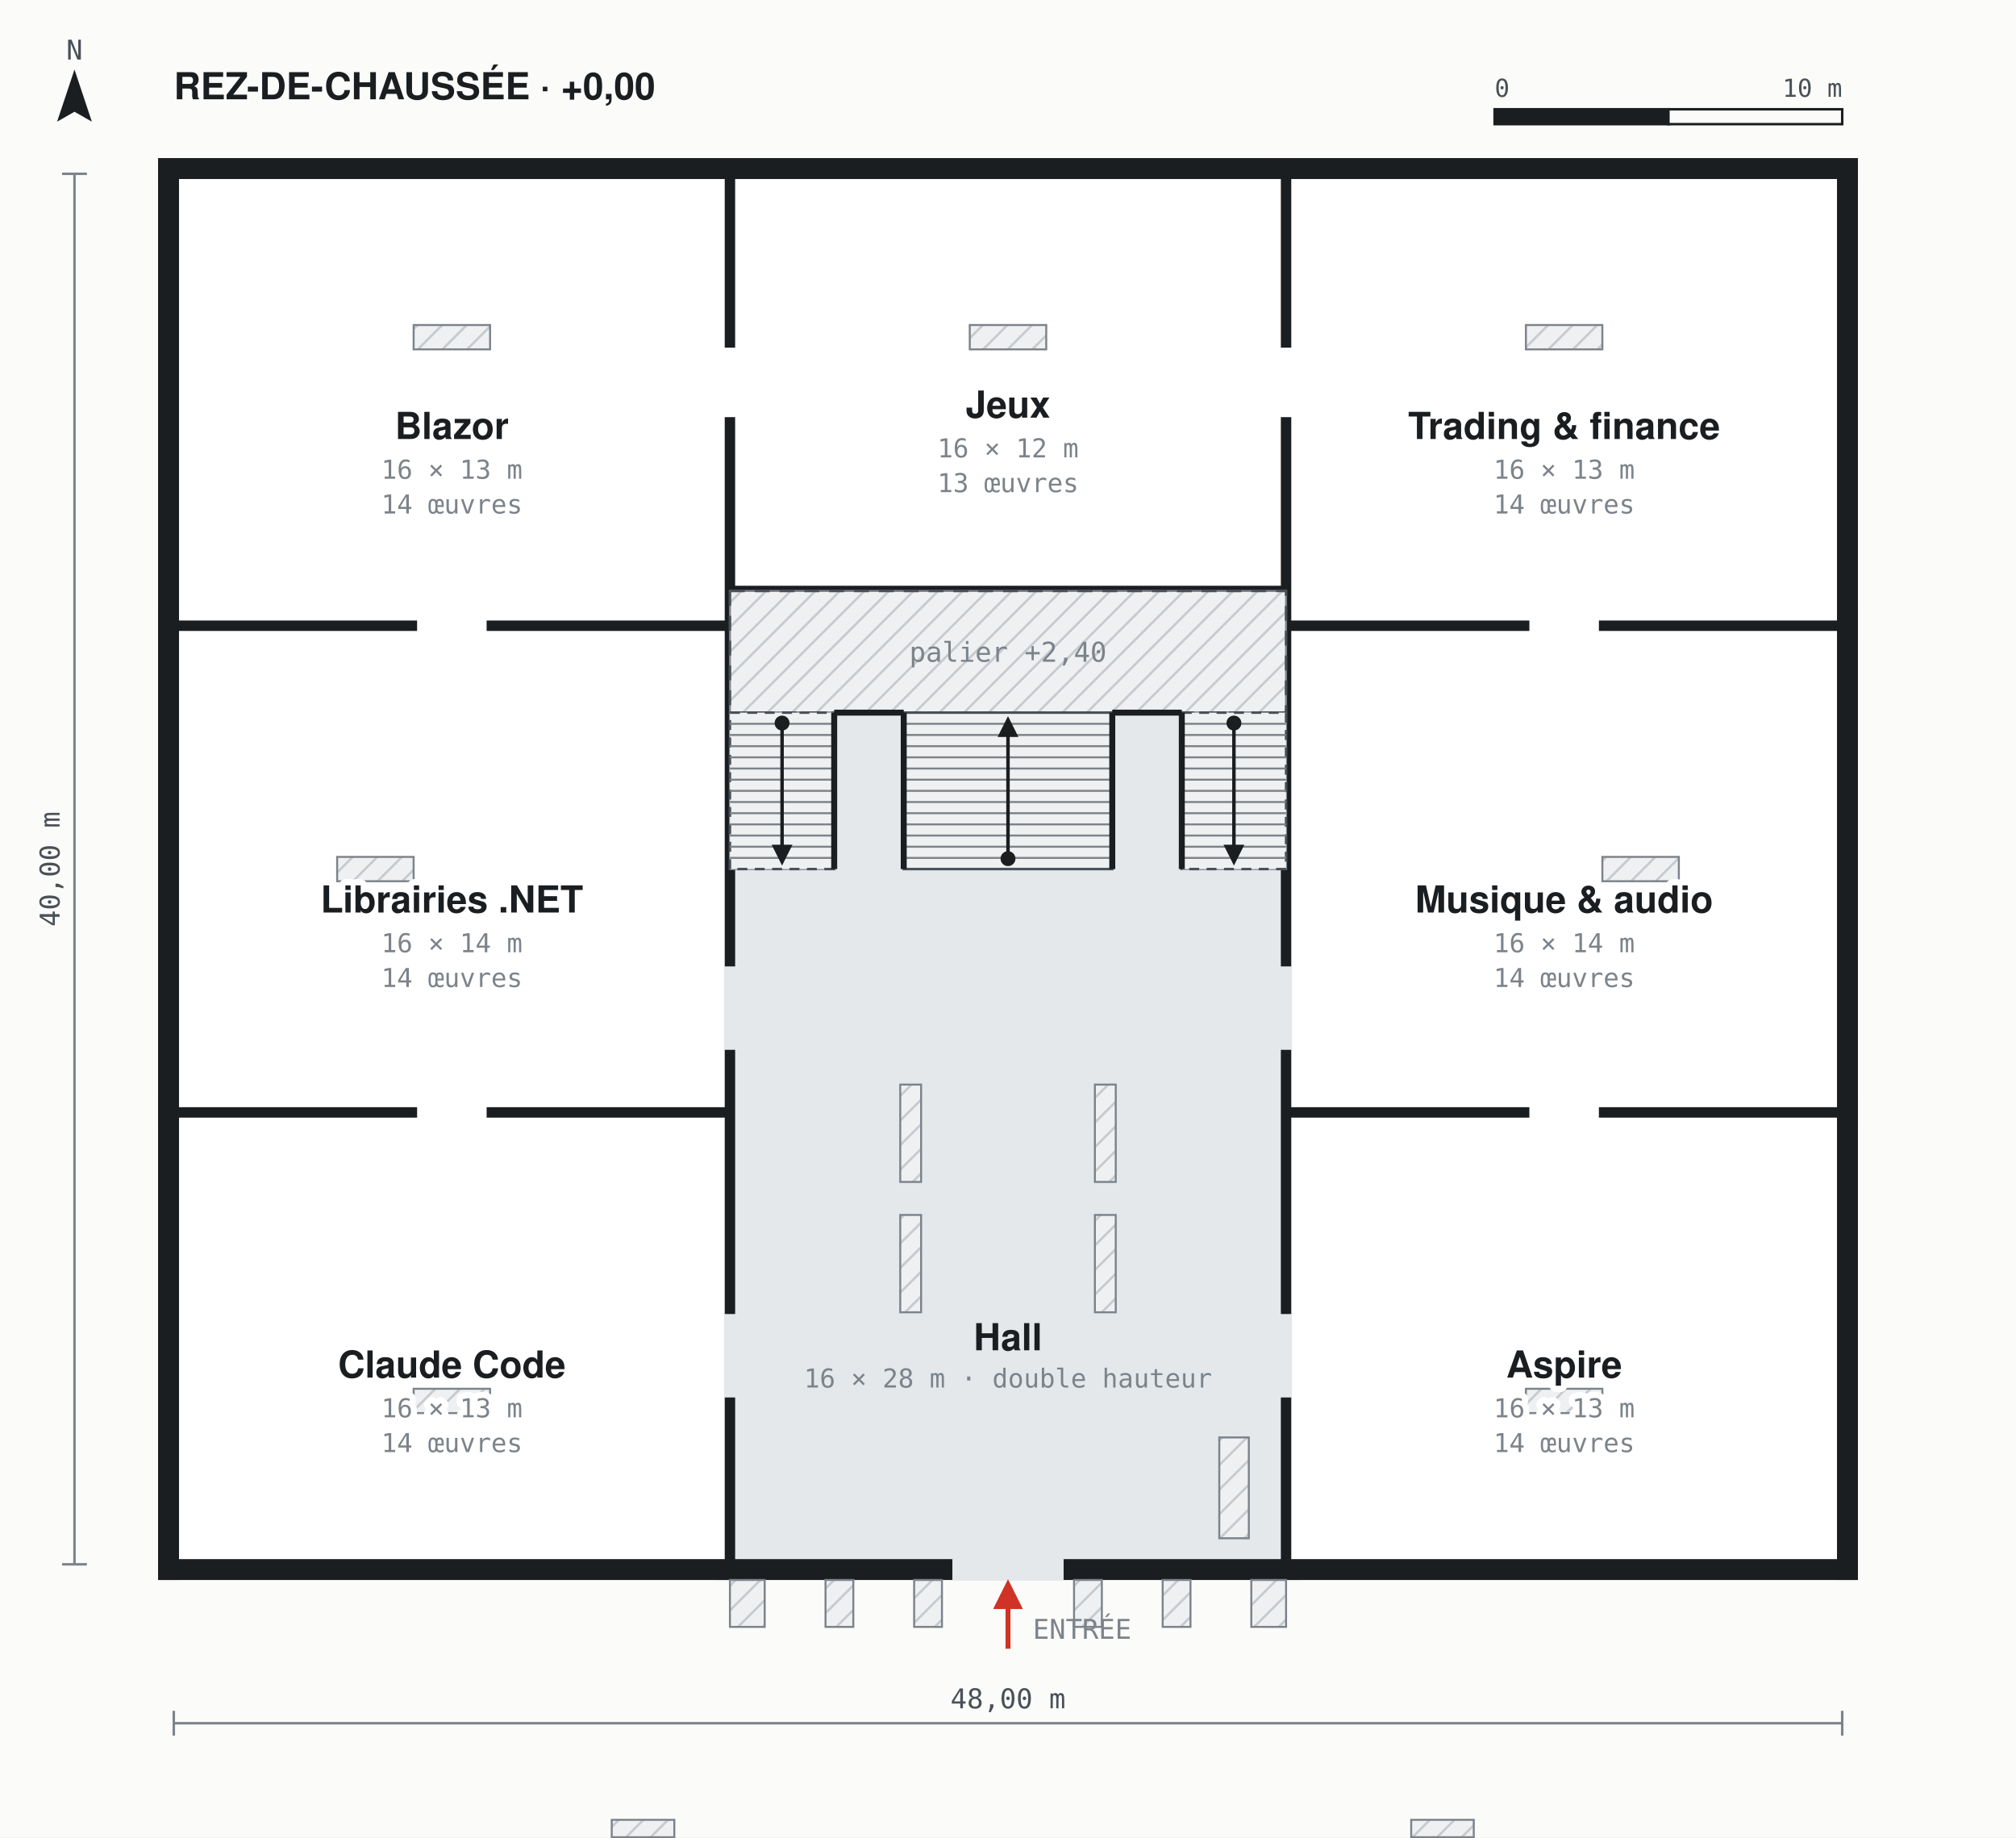
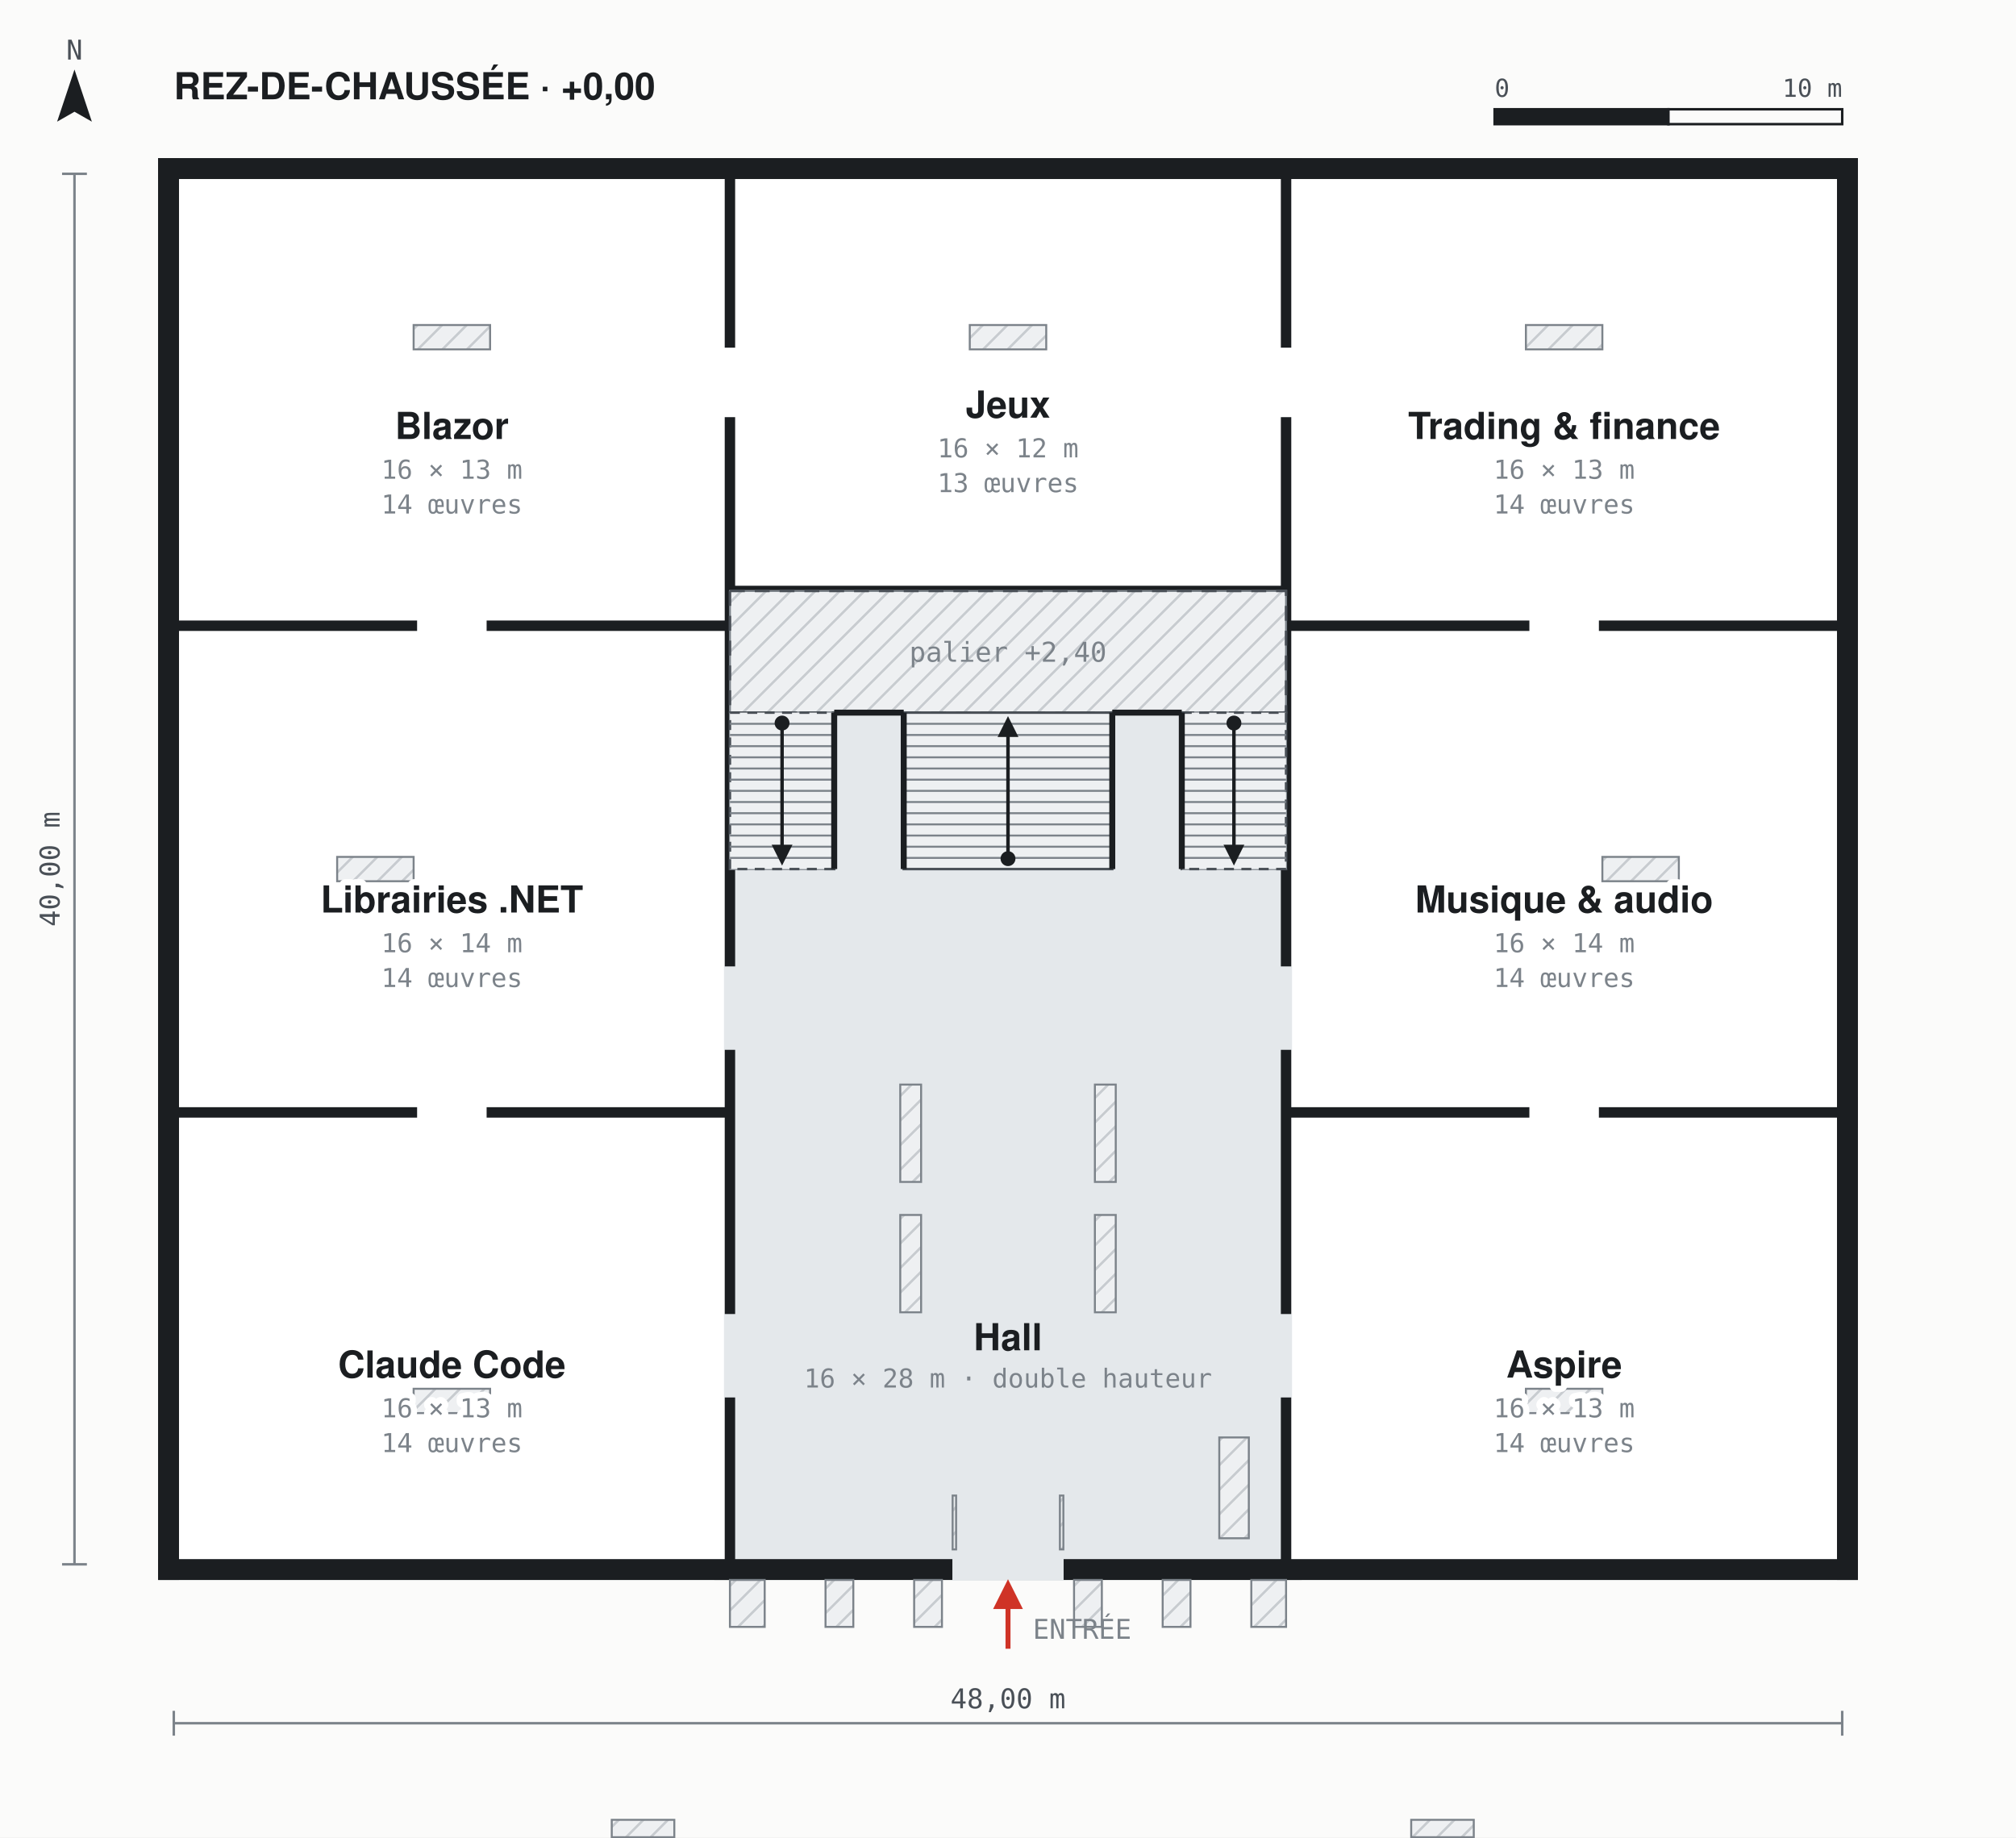
<svg xmlns="http://www.w3.org/2000/svg" viewBox="-70 -70 812 740" width="812" height="740" role="img" aria-label="Musée GitHub, Rez-de-chaussée">
  <style>.lbl{font-family:Archivo,Helvetica,Arial,sans-serif;font-weight:650;fill:#1B1E21}.cap{font-family:'IBM Plex Mono',Menlo,monospace;fill:#7C838A}.dim{font-family:'IBM Plex Mono',Menlo,monospace;fill:#4A5057}</style>
  <defs>
    <pattern id="closed" width="7" height="7" patternUnits="userSpaceOnUse" patternTransform="rotate(45)">
      <rect width="7" height="7" fill="#EEF0F2" />
      <line x1="0" y1="0" x2="0" y2="7" stroke="#C9CDD1" stroke-width="2" />
    </pattern>
    <marker id="fleche" viewBox="0 0 10 10" refX="5" refY="5" markerWidth="6" markerHeight="6" orient="auto">
      <path d="M0,0 L10,5 L0,10 z" fill="#1B1E21" />
    </marker>
    <marker id="fleche-r" viewBox="0 0 10 10" refX="5" refY="5" markerWidth="6" markerHeight="6" orient="auto">
      <path d="M0,0 L10,5 L0,10 z" fill="#CF3326" />
    </marker>
  </defs>
  <rect x="-70" y="-70" width="812" height="740" fill="#FBFBFA" />
  <rect x="-6.3" y="-6.3" width="684.6" height="8.4" fill="#1B1E21" />
  <rect x="-6.3" y="557.9" width="684.6" height="8.4" fill="#1B1E21" />
  <rect x="-6.3" y="-6.3" width="8.4" height="572.6" fill="#1B1E21" />
  <rect x="669.9" y="-6.3" width="8.4" height="572.6" fill="#1B1E21" />
  <rect x="-6.3" y="-6.3" width="236.6" height="194.6" fill="#1B1E21" />
  <rect x="-6.3" y="175.7" width="236.6" height="208.6" fill="#1B1E21" />
  <rect x="-6.3" y="371.7" width="236.6" height="194.6" fill="#1B1E21" />
  <rect x="217.7" y="-6.3" width="236.6" height="180.6" fill="#1B1E21" />
  <rect x="441.7" y="-6.3" width="236.6" height="194.6" fill="#1B1E21" />
  <rect x="441.7" y="175.7" width="236.6" height="208.6" fill="#1B1E21" />
  <rect x="441.7" y="371.7" width="236.6" height="194.6" fill="#1B1E21" />
  <rect x="217.7" y="161.7" width="236.6" height="404.6" fill="#1B1E21" />
  <rect x="2.1" y="2.1" width="219.8" height="177.8" fill="#FFFFFF" />
  <rect x="2.1" y="184.1" width="219.8" height="191.8" fill="#FFFFFF" />
  <rect x="2.1" y="380.1" width="219.8" height="177.8" fill="#FFFFFF" />
  <rect x="226.1" y="2.1" width="219.8" height="163.8" fill="#FFFFFF" />
  <rect x="450.1" y="2.1" width="219.8" height="177.8" fill="#FFFFFF" />
  <rect x="450.1" y="184.1" width="219.8" height="191.8" fill="#FFFFFF" />
  <rect x="450.1" y="380.1" width="219.8" height="177.8" fill="#FFFFFF" />
  <rect x="226.1" y="170.1" width="219.8" height="387.8" fill="#E4E8EB" />
  <rect x="224" y="168" width="224" height="49" fill="url(#closed)" stroke="#7C838A" stroke-width="0.8" />
  <rect x="224" y="217" width="42" height="63" fill="url(#closed)" stroke="#7C838A" stroke-width="0.8" />
  <rect x="406" y="217" width="42" height="63" fill="url(#closed)" stroke="#7C838A" stroke-width="0.8" />
  <rect x="224" y="566.3" width="14" height="18.9" fill="url(#closed)" stroke="#7C838A" stroke-width="0.8" />
  <rect x="434" y="566.3" width="14" height="18.9" fill="url(#closed)" stroke="#7C838A" stroke-width="0.8" />
  <rect x="262.5" y="566.3" width="11.2" height="18.9" fill="url(#closed)" stroke="#7C838A" stroke-width="0.8" />
  <rect x="298.2" y="566.3" width="11.2" height="18.9" fill="url(#closed)" stroke="#7C838A" stroke-width="0.8" />
  <rect x="362.6" y="566.3" width="11.2" height="18.9" fill="url(#closed)" stroke="#7C838A" stroke-width="0.8" />
  <rect x="398.3" y="566.3" width="11.2" height="18.9" fill="url(#closed)" stroke="#7C838A" stroke-width="0.8" />
+   <rect x="313.7" y="532.3" width="1.4" height="21.7" fill="url(#closed)" stroke="#7C838A" stroke-width="0.8" />
+   <rect x="356.9" y="532.3" width="1.4" height="21.7" fill="url(#closed)" stroke="#7C838A" stroke-width="0.8" />
  <rect x="882" y="742" width="56" height="14" fill="url(#closed)" stroke="#7C838A" stroke-width="0.8" />
  <rect x="868" y="756" width="56" height="14" fill="url(#closed)" stroke="#7C838A" stroke-width="0.8" />
  <rect x="854" y="770" width="56" height="14" fill="url(#closed)" stroke="#7C838A" stroke-width="0.8" />
  <rect x="574" y="784" width="56" height="14" fill="url(#closed)" stroke="#7C838A" stroke-width="0.8" />
  <rect x="840" y="784" width="56" height="14" fill="url(#closed)" stroke="#7C838A" stroke-width="0.8" />
  <rect x="532" y="798" width="238" height="14" fill="url(#closed)" stroke="#7C838A" stroke-width="0.8" />
  <rect x="826" y="798" width="56" height="14" fill="url(#closed)" stroke="#7C838A" stroke-width="0.8" />
  <rect x="518" y="812" width="266" height="14" fill="url(#closed)" stroke="#7C838A" stroke-width="0.8" />
  <rect x="812" y="812" width="56" height="14" fill="url(#closed)" stroke="#7C838A" stroke-width="0.8" />
  <rect x="504" y="826" width="350" height="14" fill="url(#closed)" stroke="#7C838A" stroke-width="0.8" />
  <rect x="490" y="840" width="350" height="14" fill="url(#closed)" stroke="#7C838A" stroke-width="0.8" />
  <rect x="476" y="854" width="336" height="14" fill="url(#closed)" stroke="#7C838A" stroke-width="0.8" />
  <rect x="476" y="868" width="336" height="14" fill="url(#closed)" stroke="#7C838A" stroke-width="0.8" />
  <rect x="462" y="882" width="336" height="14" fill="url(#closed)" stroke="#7C838A" stroke-width="0.8" />
  <rect x="476" y="896" width="322" height="14" fill="url(#closed)" stroke="#7C838A" stroke-width="0.8" />
  <rect x="476" y="910" width="308" height="14" fill="url(#closed)" stroke="#7C838A" stroke-width="0.8" />
  <rect x="476" y="924" width="294" height="14" fill="url(#closed)" stroke="#7C838A" stroke-width="0.8" />
  <rect x="476" y="938" width="294" height="14" fill="url(#closed)" stroke="#7C838A" stroke-width="0.8" />
  <rect x="476" y="952" width="280" height="14" fill="url(#closed)" stroke="#7C838A" stroke-width="0.8" />
  <rect x="476" y="966" width="280" height="14" fill="url(#closed)" stroke="#7C838A" stroke-width="0.8" />
  <rect x="476" y="980" width="294" height="14" fill="url(#closed)" stroke="#7C838A" stroke-width="0.8" />
  <rect x="476" y="994" width="280" height="14" fill="url(#closed)" stroke="#7C838A" stroke-width="0.8" />
  <rect x="490" y="1008" width="266" height="14" fill="url(#closed)" stroke="#7C838A" stroke-width="0.8" />
  <rect x="518" y="1022" width="28" height="14" fill="url(#closed)" stroke="#7C838A" stroke-width="0.8" />
  <rect x="602" y="1022" width="126" height="14" fill="url(#closed)" stroke="#7C838A" stroke-width="0.8" />
  <rect x="1162" y="28" width="14" height="14" fill="url(#closed)" stroke="#7C838A" stroke-width="0.8" />
  <rect x="1148" y="42" width="28" height="14" fill="url(#closed)" stroke="#7C838A" stroke-width="0.8" />
  <rect x="1148" y="56" width="14" height="14" fill="url(#closed)" stroke="#7C838A" stroke-width="0.8" />
  <rect x="1134" y="70" width="28" height="14" fill="url(#closed)" stroke="#7C838A" stroke-width="0.8" />
  <rect x="1120" y="84" width="28" height="14" fill="url(#closed)" stroke="#7C838A" stroke-width="0.8" />
  <rect x="1106" y="98" width="28" height="14" fill="url(#closed)" stroke="#7C838A" stroke-width="0.8" />
  <rect x="1092" y="112" width="42" height="14" fill="url(#closed)" stroke="#7C838A" stroke-width="0.8" />
  <rect x="1092" y="126" width="28" height="14" fill="url(#closed)" stroke="#7C838A" stroke-width="0.8" />
  <rect x="1078" y="140" width="28" height="14" fill="url(#closed)" stroke="#7C838A" stroke-width="0.8" />
  <rect x="1064" y="154" width="42" height="14" fill="url(#closed)" stroke="#7C838A" stroke-width="0.8" />
  <rect x="1064" y="168" width="28" height="14" fill="url(#closed)" stroke="#7C838A" stroke-width="0.8" />
  <rect x="1050" y="182" width="28" height="14" fill="url(#closed)" stroke="#7C838A" stroke-width="0.8" />
  <rect x="1036" y="196" width="42" height="14" fill="url(#closed)" stroke="#7C838A" stroke-width="0.8" />
  <rect x="1036" y="210" width="28" height="14" fill="url(#closed)" stroke="#7C838A" stroke-width="0.8" />
  <rect x="1036" y="224" width="28" height="14" fill="url(#closed)" stroke="#7C838A" stroke-width="0.8" />
  <rect x="1036" y="238" width="28" height="14" fill="url(#closed)" stroke="#7C838A" stroke-width="0.8" />
  <rect x="1036" y="252" width="28" height="14" fill="url(#closed)" stroke="#7C838A" stroke-width="0.8" />
  <rect x="1036" y="294" width="28" height="14" fill="url(#closed)" stroke="#7C838A" stroke-width="0.8" />
  <rect x="1036" y="308" width="28" height="14" fill="url(#closed)" stroke="#7C838A" stroke-width="0.8" />
  <rect x="1036" y="322" width="28" height="14" fill="url(#closed)" stroke="#7C838A" stroke-width="0.8" />
  <rect x="1036" y="336" width="28" height="14" fill="url(#closed)" stroke="#7C838A" stroke-width="0.8" />
  <rect x="1036" y="350" width="28" height="14" fill="url(#closed)" stroke="#7C838A" stroke-width="0.8" />
  <rect x="1036" y="364" width="42" height="14" fill="url(#closed)" stroke="#7C838A" stroke-width="0.8" />
  <rect x="1036" y="378" width="42" height="14" fill="url(#closed)" stroke="#7C838A" stroke-width="0.8" />
  <rect x="1036" y="392" width="42" height="14" fill="url(#closed)" stroke="#7C838A" stroke-width="0.8" />
  <rect x="1036" y="406" width="28" height="14" fill="url(#closed)" stroke="#7C838A" stroke-width="0.8" />
  <rect x="1022" y="420" width="42" height="14" fill="url(#closed)" stroke="#7C838A" stroke-width="0.8" />
  <rect x="1022" y="434" width="42" height="14" fill="url(#closed)" stroke="#7C838A" stroke-width="0.8" />
  <rect x="1008" y="448" width="42" height="14" fill="url(#closed)" stroke="#7C838A" stroke-width="0.8" />
  <rect x="994" y="462" width="56" height="14" fill="url(#closed)" stroke="#7C838A" stroke-width="0.8" />
  <rect x="980" y="476" width="56" height="14" fill="url(#closed)" stroke="#7C838A" stroke-width="0.8" />
  <rect x="966" y="490" width="56" height="14" fill="url(#closed)" stroke="#7C838A" stroke-width="0.8" />
  <rect x="966" y="504" width="42" height="14" fill="url(#closed)" stroke="#7C838A" stroke-width="0.8" />
  <rect x="952" y="518" width="42" height="14" fill="url(#closed)" stroke="#7C838A" stroke-width="0.8" />
  <rect x="952" y="532" width="42" height="14" fill="url(#closed)" stroke="#7C838A" stroke-width="0.8" />
  <rect x="952" y="546" width="28" height="14" fill="url(#closed)" stroke="#7C838A" stroke-width="0.8" />
  <rect x="952" y="560" width="28" height="14" fill="url(#closed)" stroke="#7C838A" stroke-width="0.8" />
  <rect x="952" y="574" width="28" height="14" fill="url(#closed)" stroke="#7C838A" stroke-width="0.8" />
  <rect x="952" y="588" width="28" height="14" fill="url(#closed)" stroke="#7C838A" stroke-width="0.8" />
  <rect x="952" y="602" width="28" height="14" fill="url(#closed)" stroke="#7C838A" stroke-width="0.8" />
  <rect x="952" y="616" width="42" height="14" fill="url(#closed)" stroke="#7C838A" stroke-width="0.8" />
  <rect x="952" y="630" width="42" height="14" fill="url(#closed)" stroke="#7C838A" stroke-width="0.8" />
  <rect x="952" y="644" width="42" height="14" fill="url(#closed)" stroke="#7C838A" stroke-width="0.8" />
  <rect x="952" y="658" width="42" height="14" fill="url(#closed)" stroke="#7C838A" stroke-width="0.8" />
  <rect x="938" y="672" width="42" height="14" fill="url(#closed)" stroke="#7C838A" stroke-width="0.8" />
  <rect x="938" y="686" width="42" height="14" fill="url(#closed)" stroke="#7C838A" stroke-width="0.8" />
  <rect x="924" y="700" width="42" height="14" fill="url(#closed)" stroke="#7C838A" stroke-width="0.8" />
  <rect x="910" y="714" width="56" height="14" fill="url(#closed)" stroke="#7C838A" stroke-width="0.8" />
  <rect x="896" y="728" width="56" height="14" fill="url(#closed)" stroke="#7C838A" stroke-width="0.8" />
  <rect x="96.6" y="60.9" width="30.8" height="9.8" fill="url(#closed)" stroke="#7C838A" stroke-width="0.8" />
  <rect x="65.8" y="275.1" width="30.8" height="9.8" fill="url(#closed)" stroke="#7C838A" stroke-width="0.8" />
  <rect x="96.6" y="489.3" width="30.8" height="9.8" fill="url(#closed)" stroke="#7C838A" stroke-width="0.8" />
  <rect x="544.6" y="60.9" width="30.8" height="9.8" fill="url(#closed)" stroke="#7C838A" stroke-width="0.8" />
  <rect x="575.4" y="275.1" width="30.8" height="9.8" fill="url(#closed)" stroke="#7C838A" stroke-width="0.8" />
  <rect x="544.6" y="489.3" width="30.8" height="9.8" fill="url(#closed)" stroke="#7C838A" stroke-width="0.8" />
  <rect x="320.6" y="60.9" width="30.8" height="9.8" fill="url(#closed)" stroke="#7C838A" stroke-width="0.8" />
  <rect x="292.6" y="366.8" width="8.4" height="39.2" fill="url(#closed)" stroke="#7C838A" stroke-width="0.8" />
  <rect x="292.6" y="419.3" width="8.4" height="39.2" fill="url(#closed)" stroke="#7C838A" stroke-width="0.8" />
  <rect x="371" y="366.8" width="8.4" height="39.2" fill="url(#closed)" stroke="#7C838A" stroke-width="0.8" />
  <rect x="371" y="419.3" width="8.4" height="39.2" fill="url(#closed)" stroke="#7C838A" stroke-width="0.8" />
  <rect x="421.1" y="508.9" width="11.9" height="40.6" fill="url(#closed)" stroke="#7C838A" stroke-width="0.8" />
  <rect x="583.4" y="750.7" width="23.2" height="7.8" fill="url(#closed)" stroke="#7C838A" stroke-width="0.8" />
  <rect x="408.1" y="855.4" width="7" height="25.2" fill="url(#closed)" stroke="#7C838A" stroke-width="0.8" />
  <rect x="498.4" y="662.9" width="25.2" height="7" fill="url(#closed)" stroke="#7C838A" stroke-width="0.8" />
  <rect x="176.4" y="662.9" width="25.2" height="7" fill="url(#closed)" stroke="#7C838A" stroke-width="0.8" />
  <rect x="224" y="168" width="224" height="49" fill="none" stroke="#4A5057" stroke-width="1" stroke-dasharray="6 4" />
  <text x="336" y="196.5" text-anchor="middle" font-size="11" class="cap">palier +2,40</text>
  <rect x="294" y="217" width="84" height="63" fill="#EEF0F2" stroke="#4A5057" stroke-width="1" />
  <line x1="294" x2="378" y1="221.5" y2="221.5" stroke="#7C838A" stroke-width="0.8" />
  <line x1="294" x2="378" y1="226" y2="226" stroke="#7C838A" stroke-width="0.8" />
  <line x1="294" x2="378" y1="230.5" y2="230.5" stroke="#7C838A" stroke-width="0.8" />
  <line x1="294" x2="378" y1="235" y2="235" stroke="#7C838A" stroke-width="0.8" />
  <line x1="294" x2="378" y1="239.5" y2="239.5" stroke="#7C838A" stroke-width="0.8" />
  <line x1="294" x2="378" y1="244" y2="244" stroke="#7C838A" stroke-width="0.8" />
  <line x1="294" x2="378" y1="248.5" y2="248.5" stroke="#7C838A" stroke-width="0.8" />
  <line x1="294" x2="378" y1="253" y2="253" stroke="#7C838A" stroke-width="0.8" />
  <line x1="294" x2="378" y1="257.5" y2="257.5" stroke="#7C838A" stroke-width="0.8" />
  <line x1="294" x2="378" y1="262" y2="262" stroke="#7C838A" stroke-width="0.8" />
  <line x1="294" x2="378" y1="266.5" y2="266.5" stroke="#7C838A" stroke-width="0.8" />
  <line x1="294" x2="378" y1="271" y2="271" stroke="#7C838A" stroke-width="0.8" />
  <line x1="294" x2="378" y1="275.5" y2="275.5" stroke="#7C838A" stroke-width="0.8" />
  <line x1="336" x2="336" y1="275.8" y2="222.6" stroke="#1B1E21" stroke-width="1.4" marker-end="url(#fleche)" />
  <circle cx="336" cy="275.8" r="3" fill="#1B1E21" />
  <rect x="224" y="217" width="42" height="63" fill="#EEF0F2" stroke="#4A5057" stroke-width="1" stroke-dasharray="4 3" />
  <line x1="224" x2="266" y1="221.5" y2="221.5" stroke="#7C838A" stroke-width="0.8" />
  <line x1="224" x2="266" y1="226" y2="226" stroke="#7C838A" stroke-width="0.8" />
  <line x1="224" x2="266" y1="230.5" y2="230.5" stroke="#7C838A" stroke-width="0.8" />
  <line x1="224" x2="266" y1="235" y2="235" stroke="#7C838A" stroke-width="0.8" />
  <line x1="224" x2="266" y1="239.5" y2="239.5" stroke="#7C838A" stroke-width="0.8" />
  <line x1="224" x2="266" y1="244" y2="244" stroke="#7C838A" stroke-width="0.8" />
  <line x1="224" x2="266" y1="248.5" y2="248.5" stroke="#7C838A" stroke-width="0.8" />
  <line x1="224" x2="266" y1="253" y2="253" stroke="#7C838A" stroke-width="0.8" />
  <line x1="224" x2="266" y1="257.5" y2="257.5" stroke="#7C838A" stroke-width="0.8" />
  <line x1="224" x2="266" y1="262" y2="262" stroke="#7C838A" stroke-width="0.8" />
  <line x1="224" x2="266" y1="266.5" y2="266.5" stroke="#7C838A" stroke-width="0.8" />
  <line x1="224" x2="266" y1="271" y2="271" stroke="#7C838A" stroke-width="0.8" />
  <line x1="224" x2="266" y1="275.5" y2="275.5" stroke="#7C838A" stroke-width="0.8" />
  <line x1="245" x2="245" y1="221.2" y2="274.4" stroke="#1B1E21" stroke-width="1.4" marker-end="url(#fleche)" />
  <circle cx="245" cy="221.2" r="3" fill="#1B1E21" />
  <rect x="406" y="217" width="42" height="63" fill="#EEF0F2" stroke="#4A5057" stroke-width="1" stroke-dasharray="4 3" />
  <line x1="406" x2="448" y1="221.5" y2="221.5" stroke="#7C838A" stroke-width="0.8" />
  <line x1="406" x2="448" y1="226" y2="226" stroke="#7C838A" stroke-width="0.8" />
  <line x1="406" x2="448" y1="230.5" y2="230.5" stroke="#7C838A" stroke-width="0.8" />
  <line x1="406" x2="448" y1="235" y2="235" stroke="#7C838A" stroke-width="0.8" />
  <line x1="406" x2="448" y1="239.5" y2="239.5" stroke="#7C838A" stroke-width="0.8" />
  <line x1="406" x2="448" y1="244" y2="244" stroke="#7C838A" stroke-width="0.8" />
  <line x1="406" x2="448" y1="248.5" y2="248.5" stroke="#7C838A" stroke-width="0.8" />
  <line x1="406" x2="448" y1="253" y2="253" stroke="#7C838A" stroke-width="0.8" />
  <line x1="406" x2="448" y1="257.5" y2="257.5" stroke="#7C838A" stroke-width="0.8" />
  <line x1="406" x2="448" y1="262" y2="262" stroke="#7C838A" stroke-width="0.8" />
  <line x1="406" x2="448" y1="266.5" y2="266.5" stroke="#7C838A" stroke-width="0.8" />
  <line x1="406" x2="448" y1="271" y2="271" stroke="#7C838A" stroke-width="0.8" />
  <line x1="406" x2="448" y1="275.5" y2="275.5" stroke="#7C838A" stroke-width="0.8" />
  <line x1="427" x2="427" y1="221.2" y2="274.4" stroke="#1B1E21" stroke-width="1.4" marker-end="url(#fleche)" />
  <circle cx="427" cy="221.2" r="3" fill="#1B1E21" />
  <line x1="266" y1="217" x2="294" y2="217" stroke="#1B1E21" stroke-width="2.4" />
  <line x1="378" y1="217" x2="406" y2="217" stroke="#1B1E21" stroke-width="2.4" />
  <line x1="294" y1="217" x2="294" y2="280" stroke="#1B1E21" stroke-width="2.4" />
  <line x1="378" y1="217" x2="378" y2="280" stroke="#1B1E21" stroke-width="2.4" />
  <line x1="266" y1="217" x2="266" y2="280" stroke="#1B1E21" stroke-width="2.4" />
  <line x1="406" y1="217" x2="406" y2="280" stroke="#1B1E21" stroke-width="2.4" />
  <rect x="313.6" y="557.6" width="44.8" height="9" fill="#E4E8EB" />
  <path d="M336,594L336,572" stroke="#CF3326" stroke-width="2" marker-end="url(#fleche-r)" />
  <text x="346" y="590" font-size="11" class="cap" fill="#CF3326">ENTRÉE</text>
  <rect x="221.6" y="319.2" width="4.8" height="33.6" fill="#E4E8EB" />
  <rect x="221.6" y="459.2" width="4.8" height="33.6" fill="#E4E8EB" />
  <rect x="445.6" y="319.2" width="4.8" height="33.6" fill="#E4E8EB" />
  <rect x="445.6" y="459.2" width="4.8" height="33.6" fill="#E4E8EB" />
  <rect x="98" y="179.6" width="28" height="4.8" fill="#FFFFFF" />
  <rect x="98" y="375.6" width="28" height="4.8" fill="#FFFFFF" />
  <rect x="546" y="179.6" width="28" height="4.8" fill="#FFFFFF" />
  <rect x="546" y="375.6" width="28" height="4.8" fill="#FFFFFF" />
  <rect x="221.6" y="70" width="4.8" height="28" fill="#FFFFFF" />
  <rect x="445.6" y="70" width="4.8" height="28" fill="#FFFFFF" />
  <text x="112" y="106.8" text-anchor="middle" font-size="15" class="lbl" stroke="#FFFFFF" stroke-width="5" paint-order="stroke" stroke-linejoin="round">Blazor</text>
  <text x="112" y="122.8" text-anchor="middle" font-size="10.5" class="cap" stroke="#FFFFFF" stroke-width="5" paint-order="stroke" stroke-linejoin="round">16 × 13 m</text>
  <text x="112" y="136.8" text-anchor="middle" font-size="10.5" class="cap" stroke="#FFFFFF" stroke-width="5" paint-order="stroke" stroke-linejoin="round">14 œuvres</text>
  <text x="112" y="297.5" text-anchor="middle" font-size="15" class="lbl" stroke="#FFFFFF" stroke-width="5" paint-order="stroke" stroke-linejoin="round">Librairies .NET</text>
  <text x="112" y="313.5" text-anchor="middle" font-size="10.5" class="cap" stroke="#FFFFFF" stroke-width="5" paint-order="stroke" stroke-linejoin="round">16 × 14 m</text>
  <text x="112" y="327.5" text-anchor="middle" font-size="10.5" class="cap" stroke="#FFFFFF" stroke-width="5" paint-order="stroke" stroke-linejoin="round">14 œuvres</text>
  <text x="112" y="484.8" text-anchor="middle" font-size="15" class="lbl" stroke="#FFFFFF" stroke-width="5" paint-order="stroke" stroke-linejoin="round">Claude Code</text>
  <text x="112" y="500.8" text-anchor="middle" font-size="10.5" class="cap" stroke="#FFFFFF" stroke-width="5" paint-order="stroke" stroke-linejoin="round">16 × 13 m</text>
  <text x="112" y="514.8" text-anchor="middle" font-size="10.5" class="cap" stroke="#FFFFFF" stroke-width="5" paint-order="stroke" stroke-linejoin="round">14 œuvres</text>
  <text x="336" y="98.2" text-anchor="middle" font-size="15" class="lbl" stroke="#FFFFFF" stroke-width="5" paint-order="stroke" stroke-linejoin="round">Jeux</text>
  <text x="336" y="114.2" text-anchor="middle" font-size="10.5" class="cap" stroke="#FFFFFF" stroke-width="5" paint-order="stroke" stroke-linejoin="round">16 × 12 m</text>
  <text x="336" y="128.2" text-anchor="middle" font-size="10.5" class="cap" stroke="#FFFFFF" stroke-width="5" paint-order="stroke" stroke-linejoin="round">13 œuvres</text>
  <text x="560" y="106.8" text-anchor="middle" font-size="15" class="lbl" stroke="#FFFFFF" stroke-width="5" paint-order="stroke" stroke-linejoin="round">Trading &amp; finance</text>
  <text x="560" y="122.8" text-anchor="middle" font-size="10.5" class="cap" stroke="#FFFFFF" stroke-width="5" paint-order="stroke" stroke-linejoin="round">16 × 13 m</text>
  <text x="560" y="136.8" text-anchor="middle" font-size="10.5" class="cap" stroke="#FFFFFF" stroke-width="5" paint-order="stroke" stroke-linejoin="round">14 œuvres</text>
  <text x="560" y="297.5" text-anchor="middle" font-size="15" class="lbl" stroke="#FFFFFF" stroke-width="5" paint-order="stroke" stroke-linejoin="round">Musique &amp; audio</text>
  <text x="560" y="313.5" text-anchor="middle" font-size="10.5" class="cap" stroke="#FFFFFF" stroke-width="5" paint-order="stroke" stroke-linejoin="round">16 × 14 m</text>
  <text x="560" y="327.5" text-anchor="middle" font-size="10.5" class="cap" stroke="#FFFFFF" stroke-width="5" paint-order="stroke" stroke-linejoin="round">14 œuvres</text>
  <text x="560" y="484.8" text-anchor="middle" font-size="15" class="lbl" stroke="#FFFFFF" stroke-width="5" paint-order="stroke" stroke-linejoin="round">Aspire</text>
  <text x="560" y="500.8" text-anchor="middle" font-size="10.5" class="cap" stroke="#FFFFFF" stroke-width="5" paint-order="stroke" stroke-linejoin="round">16 × 13 m</text>
  <text x="560" y="514.8" text-anchor="middle" font-size="10.5" class="cap" stroke="#FFFFFF" stroke-width="5" paint-order="stroke" stroke-linejoin="round">14 œuvres</text>
  <text x="336" y="473.8" text-anchor="middle" font-size="15" class="lbl" stroke="#E4E8EB" stroke-width="5" paint-order="stroke" stroke-linejoin="round">Hall</text>
  <text x="336" y="488.8" text-anchor="middle" font-size="10.5" class="cap" stroke="#E4E8EB" stroke-width="5" paint-order="stroke" stroke-linejoin="round">16 × 28 m · double hauteur</text>
  <g stroke="#7C838A" stroke-width="1">
    <line x1="0" x2="672" y1="624" y2="624" />
    <line x1="0" x2="0" y1="619" y2="629" />
    <line x1="672" x2="672" y1="619" y2="629" />
    <line y1="0" y2="560" x1="-40" x2="-40" />
    <line y1="0" y2="0" x1="-45" x2="-35" />
    <line y1="560" y2="560" x1="-45" x2="-35" />
  </g>
  <text x="336" y="618" text-anchor="middle" font-size="11" class="dim">48,00 m</text>
  <text x="-46" y="280" text-anchor="middle" font-size="11" class="dim" transform="rotate(-90 -46 280)">40,00 m</text>
  <g transform="translate(532,-26)">
    <rect x="0" y="0" width="70" height="6" fill="#1B1E21" stroke="#1B1E21" />
    <rect x="70" y="0" width="70" height="6" fill="#FBFBFA" stroke="#1B1E21" />
    <text x="0" y="-5" font-size="10" class="dim">0</text>
    <text x="140" y="-5" font-size="10" text-anchor="end" class="dim">10 m</text>
  </g>
  <g transform="translate(-40,-30)">
    <path d="M0,-12 L7,9 L0,5 L-7,9 z" fill="#1B1E21" />
    <text x="0" y="-16" text-anchor="middle" font-size="11" class="dim">N</text>
  </g>
  <text x="0" y="-30" font-size="15" class="lbl">REZ-DE-CHAUSSÉE · +0,00</text>
</svg>
